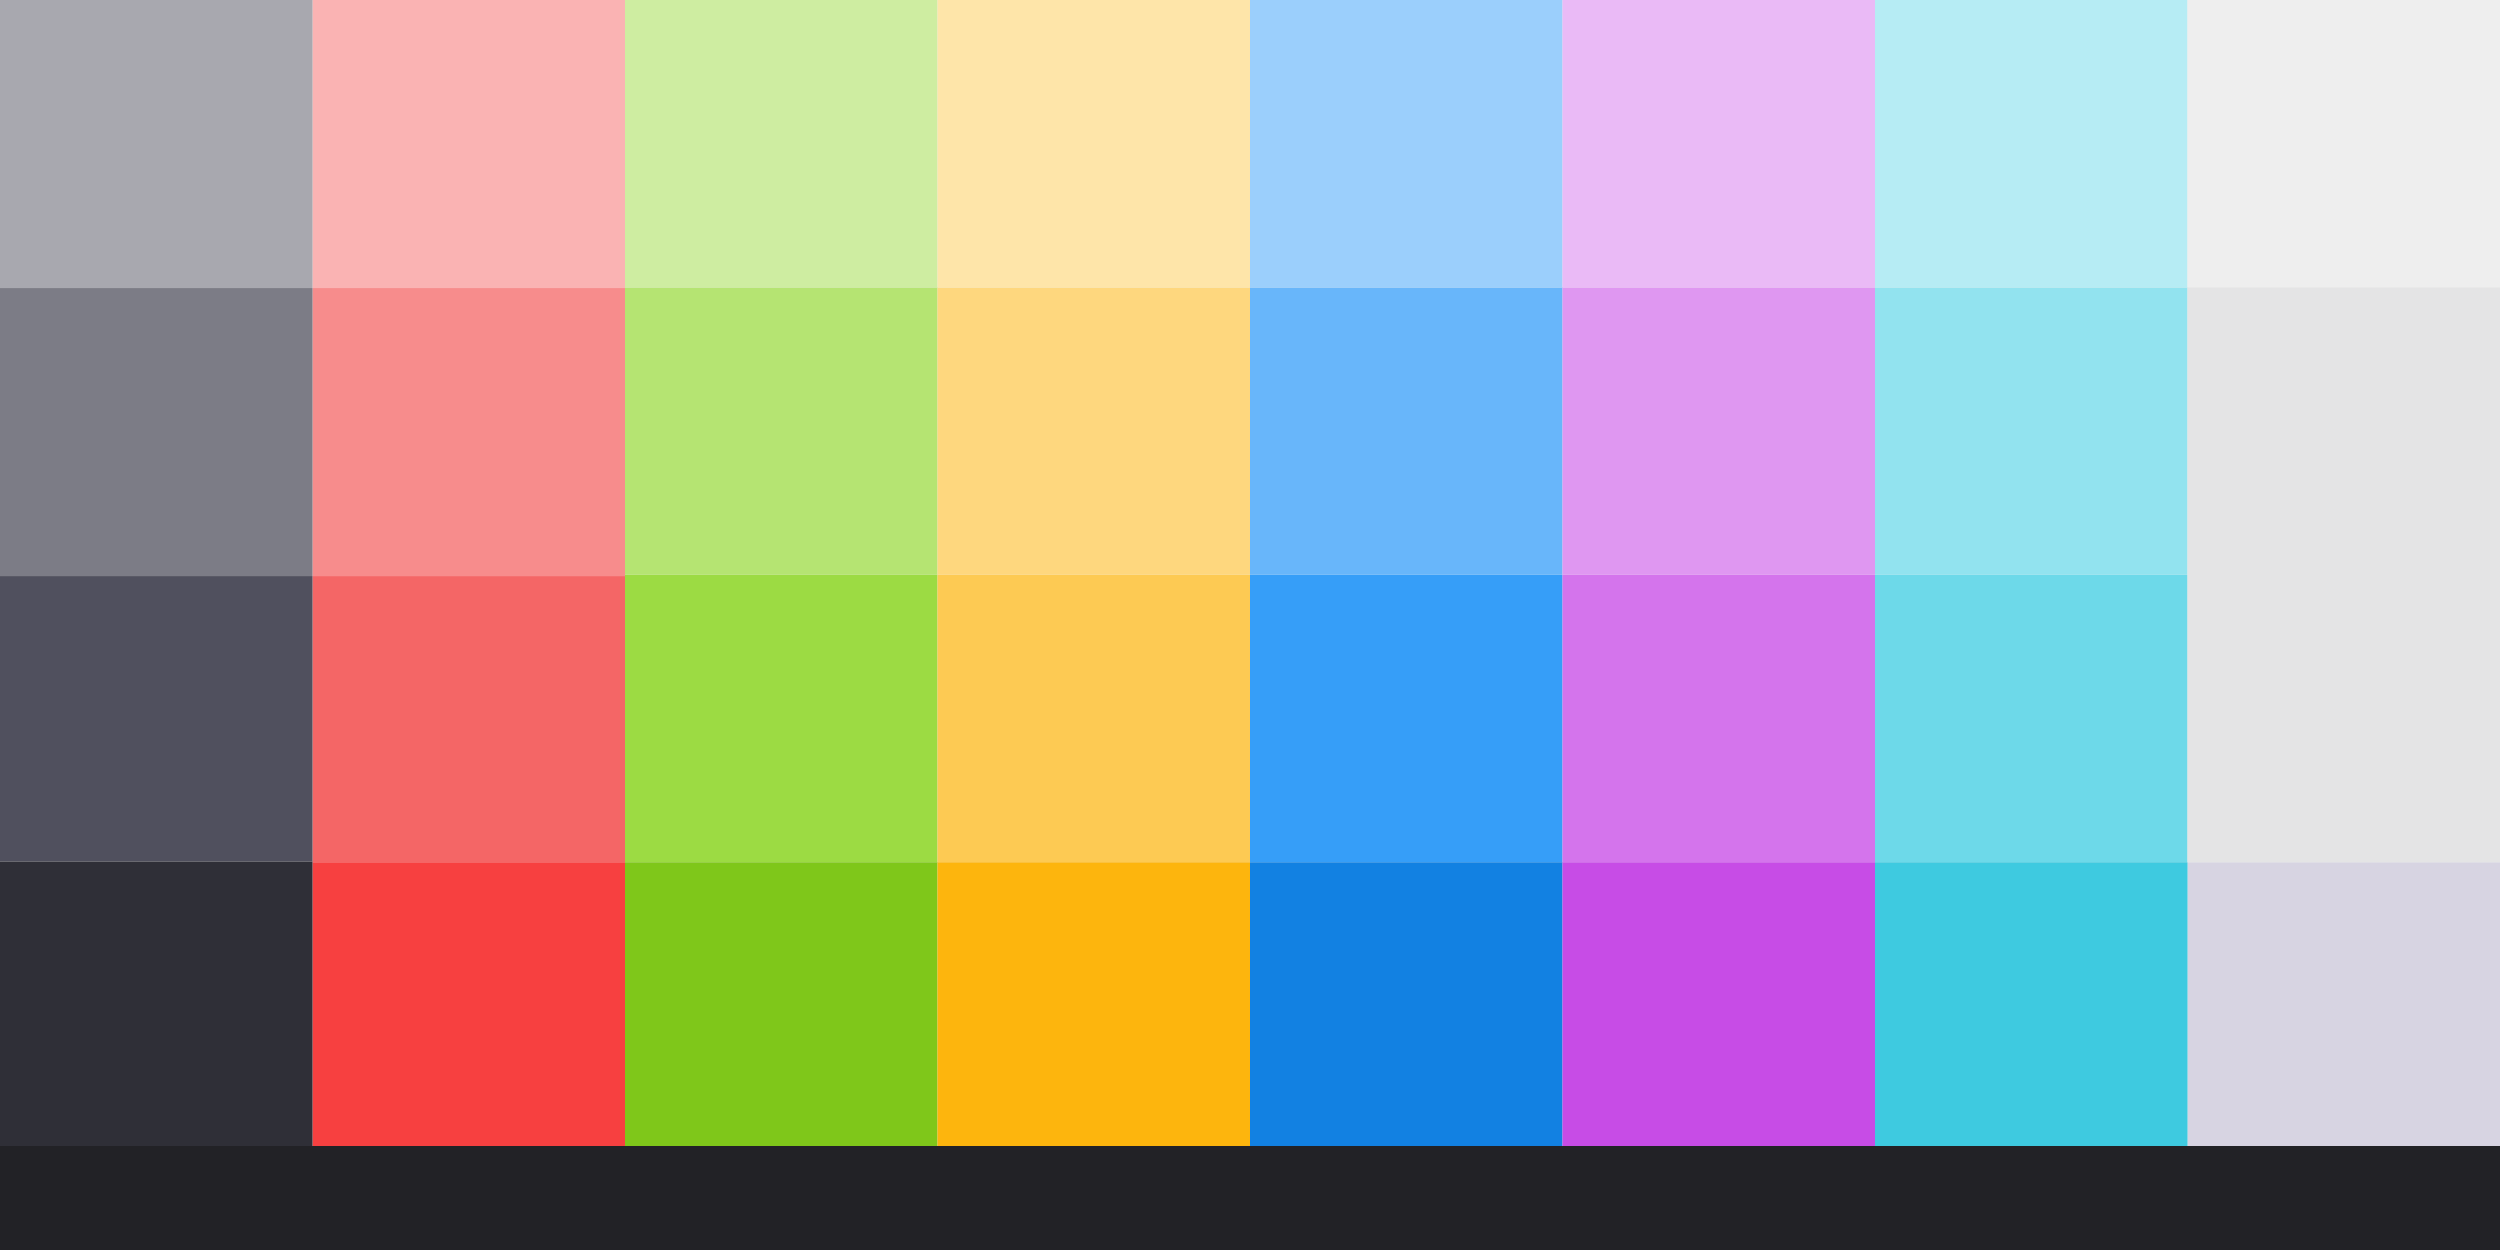
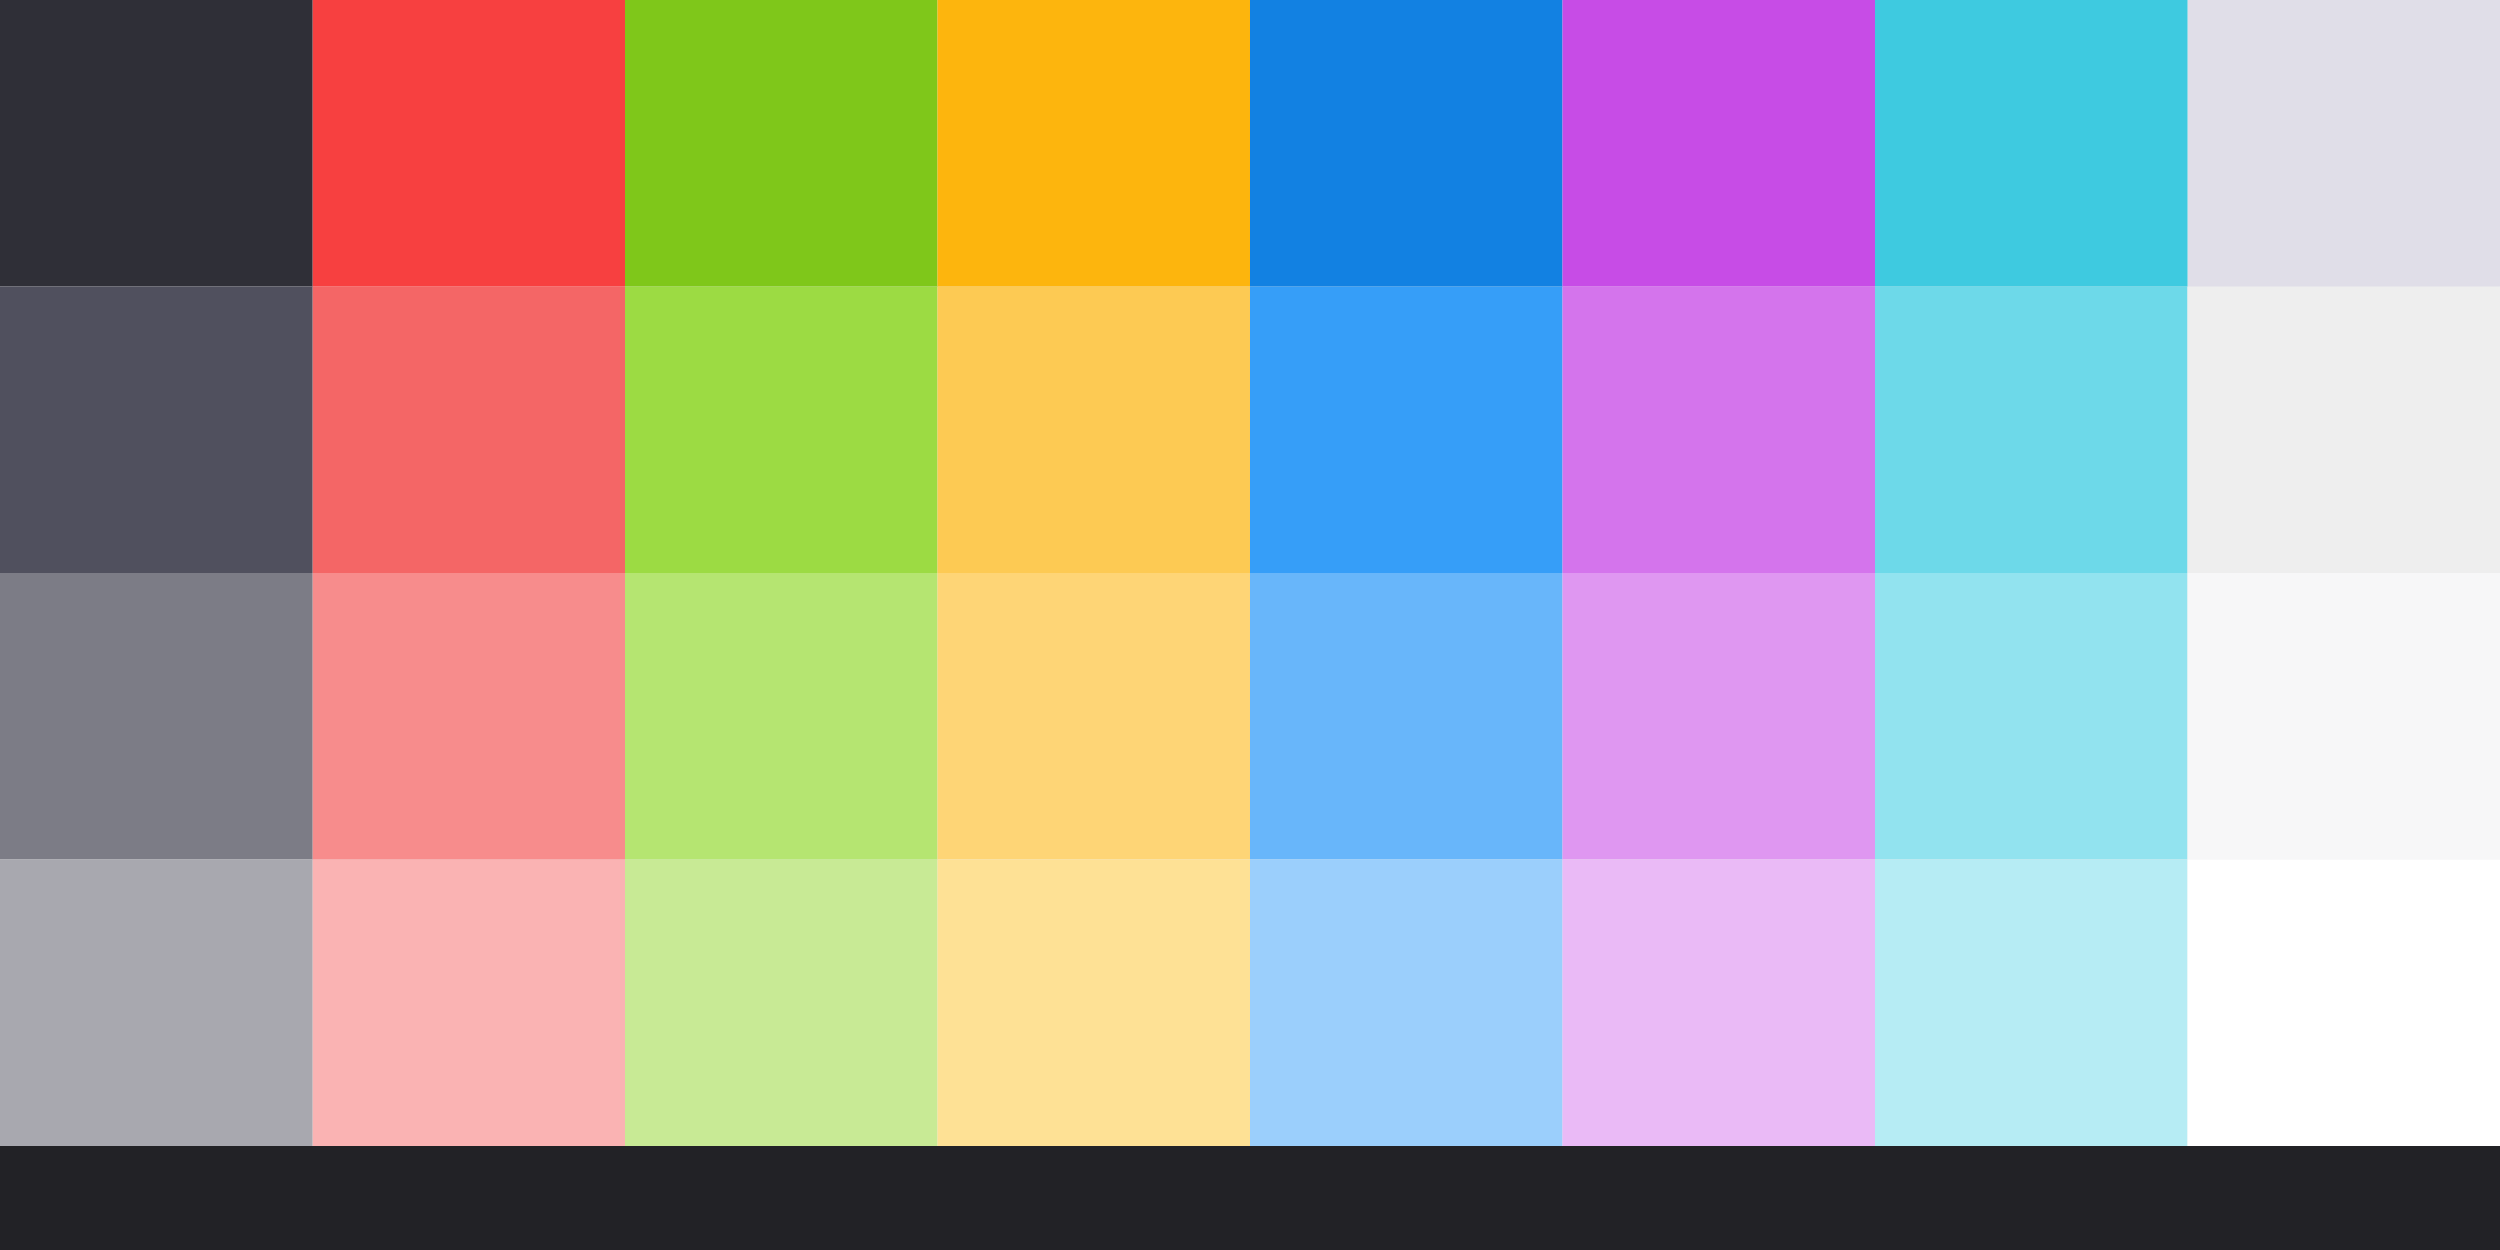
<svg xmlns="http://www.w3.org/2000/svg" width="1280" height="640" viewBox="0 0 338.667 169.333" version="1.1" id="svg1" xml:space="preserve">
  <defs id="defs1">
    <rect x="50.45" y="54.054" width="785.584" height="279.279" id="rect21" />
  </defs>
  <g id="layer1">
-     <rect style="fill:#f46666;fill-opacity:1;stroke:none;stroke-width:0" id="rect5" width="42.333" height="38.773" x="-84.667" y="-116.81" transform="scale(-1)" />
-     <rect style="fill:#f78c8c;fill-opacity:1;stroke:none;stroke-width:0" id="rect5-2" width="42.333" height="39.018" x="-84.667" y="-78.036" transform="scale(-1)" />
-     <rect style="fill:#fab3b3;fill-opacity:1;stroke:none;stroke-width:0" id="rect5-2-6" width="42.333" height="39.018" x="-84.667" y="-39.018" transform="scale(-1)" />
-     <rect style="fill:#9cdb43;fill-opacity:1;stroke:none;stroke-width:0" id="rect6" width="42.333" height="38.937" x="-127" y="-116.81" transform="scale(-1)" />
-     <rect style="fill:#fdca53;fill-opacity:1;stroke:none;stroke-width:0" id="rect7" width="42.333" height="38.937" x="-169.333" y="-116.81" transform="scale(-1)" />
-     <rect style="fill:#369ef8;fill-opacity:1;stroke:none;stroke-width:0" id="rect8" width="42.333" height="38.937" x="-211.667" y="-116.81" transform="scale(-1)" />
-     <rect style="fill:#d474ec;fill-opacity:1;stroke:none;stroke-width:0" id="rect9" width="42.333" height="38.937" x="-254" y="-116.81" transform="scale(-1)" />
-     <rect style="fill:#6dd9e9;fill-opacity:1;stroke:none;stroke-width:0" id="rect10" width="42.333" height="38.937" x="-296.333" y="-116.81" transform="scale(-1)" />
-     <rect style="fill:#b5e472;fill-opacity:1;stroke:none;stroke-width:0" id="rect6-4" width="42.333" height="38.937" x="-127" y="-77.873" transform="scale(-1)" />
-     <rect style="fill:#fed77e;fill-opacity:1;stroke:none;stroke-width:0" id="rect7-4" width="42.333" height="38.937" x="-169.333" y="-77.873" transform="scale(-1)" />
-     <rect style="fill:#68b6fa;fill-opacity:1;stroke:none;stroke-width:0" id="rect8-3" width="42.333" height="38.937" x="-211.667" y="-77.873" transform="scale(-1)" />
-     <rect style="fill:#df97f1;fill-opacity:1;stroke:none;stroke-width:0" id="rect9-0" width="42.333" height="38.937" x="-254" y="-77.873" transform="scale(-1)" />
-     <rect style="fill:#92e3ef;fill-opacity:1;stroke:none;stroke-width:0" id="rect10-7" width="42.333" height="38.937" x="-296.333" y="-77.873" transform="scale(-1)" />
-     <rect style="fill:#ceeda1;fill-opacity:1;stroke:none;stroke-width:0" id="rect6-4-4" width="42.333" height="38.937" x="-127" y="-38.937" transform="scale(-1)" />
-     <rect style="fill:#fee5a9;fill-opacity:1;stroke:none;stroke-width:0" id="rect7-4-3" width="42.333" height="38.937" x="-169.333" y="-38.937" transform="scale(-1)" />
-     <rect style="fill:#9bcffc;fill-opacity:1;stroke:none;stroke-width:0" id="rect8-3-1" width="42.333" height="38.937" x="-211.667" y="-38.937" transform="scale(-1)" />
-     <rect style="fill:#eabaf6;fill-opacity:1;stroke:none;stroke-width:0" id="rect9-0-4" width="42.333" height="38.937" x="-254" y="-38.937" transform="scale(-1)" />
-     <rect style="fill:#b6ecf4;fill-opacity:1;stroke:none;stroke-width:0" id="rect10-7-9" width="42.333" height="38.937" x="-296.333" y="-38.937" transform="scale(-1)" />
-     <rect style="fill:#eeeeee;fill-opacity:1;stroke:none;stroke-width:0" id="rect11" width="42.333" height="38.937" x="-338.667" y="-38.937" transform="scale(-1)" />
-     <rect style="fill:#d7d4e2;fill-opacity:1;stroke:none;stroke-width:0" id="rect11-1" width="42.333" height="38.435" x="-338.667" y="-155.244" transform="scale(-1)" />
-     <rect style="fill:#f74040;fill-opacity:1;stroke:none;stroke-width:0" id="rect13" width="42.333" height="38.435" x="-84.667" y="-155.244" transform="scale(-1)" />
-     <rect style="fill:#7fc71a;fill-opacity:1;stroke:none;stroke-width:0" id="rect14" width="42.333" height="38.435" x="-127" y="-155.244" transform="scale(-1)" />
-     <rect style="fill:#fdb50d;fill-opacity:1;stroke:none;stroke-width:0" id="rect15" width="42.333" height="38.435" x="-169.333" y="-155.244" transform="scale(-1)" />
-     <rect style="fill:#1281e2;fill-opacity:1;stroke:none;stroke-width:0" id="rect16" width="42.333" height="38.435" x="-211.667" y="-155.244" transform="scale(-1)" />
-     <rect style="fill:#c74ce6;fill-opacity:1;stroke:none;stroke-width:0" id="rect17" width="42.333" height="38.435" x="-254" y="-155.244" transform="scale(-1)" />
-     <rect style="fill:#3ecae0;fill-opacity:1;stroke:none;stroke-width:0" id="rect18" width="42.333" height="38.435" x="-296.333" y="-155.244" transform="scale(-1)" />
    <rect style="opacity:1;fill:#222226;fill-opacity:1;stroke:none;stroke-width:0" id="rect20" width="338.667" height="14.089" x="-338.667" y="-169.333" transform="scale(-1)" />
    <text xml:space="preserve" style="font-style:normal;font-variant:normal;font-weight:normal;font-stretch:normal;font-size:14.031px;line-height:1.3;font-family:CommitMono;-inkscape-font-specification:CommitMono;letter-spacing:0px;writing-mode:lr-tb;direction:ltr;fill:#000000;fill-opacity:1;stroke:none;stroke-width:0" x="358.61" y="65.951" id="text42">
      <tspan style="font-style:normal;font-variant:normal;font-weight:normal;font-stretch:normal;font-family:CommitMono;-inkscape-font-specification:CommitMono;letter-spacing:0px;word-spacing:-1.058px;fill:#000000;fill-opacity:1;stroke-width:0" x="358.61" y="65.951" id="tspan42" />
    </text>
-     <rect style="fill:#ecffc1;fill-opacity:1;stroke-width:0" id="rect37" width="1.347568e-11" height="1.219" x="62.419" y="62.245" />
-     <rect style="fill:#50505e;fill-opacity:1;stroke:none;stroke-width:0" id="rect2" width="42.333" height="38.674" x="0" y="78.036" />
-     <rect style="fill:#2f2f37;fill-opacity:1;stroke:none;stroke-width:0" id="rect12" width="42.333" height="38.534" x="0" y="116.71" />
-     <rect style="fill:#7c7c86;fill-opacity:1;stroke:none;stroke-width:0" id="rect2-3-1" width="42.333" height="39.018" x="0" y="39.018" />
-     <rect style="fill:#a8a8af;fill-opacity:1;stroke:none;stroke-width:0" id="rect2-3-1-3" width="42.333" height="39.018" x="0" y="-1.7763568e-15" />
-     <rect style="fill:#e4e4e5;fill-opacity:1;stroke:none;stroke-width:0" id="rect11-3-6" width="42.333" height="77.873" x="-338.667" y="-116.81" transform="scale(-1)" />
+     <rect style="fill:#f46666;fill-opacity:1;stroke:none;stroke-width:0" id="rect5-7" width="42.333" height="38.811" x="42.333" y="38.811" />
+     <rect style="fill:#9cdb43;fill-opacity:1;stroke:none;stroke-width:0" id="rect6-5" width="42.333" height="38.811" x="84.667" y="38.811" />
+     <rect style="fill:#fdca53;fill-opacity:1;stroke:none;stroke-width:0" id="rect7-9" width="42.333" height="38.811" x="127" y="38.811" />
+     <rect style="fill:#369ef8;fill-opacity:1;stroke:none;stroke-width:0" id="rect8-2" width="42.333" height="38.811" x="169.333" y="38.811" />
+     <rect style="fill:#d474ec;fill-opacity:1;stroke:none;stroke-width:0" id="rect9-2" width="42.333" height="38.811" x="211.667" y="38.811" />
+     <rect style="fill:#6dd9e9;fill-opacity:1;stroke:none;stroke-width:0" id="rect10-8" width="42.333" height="38.811" x="254" y="38.811" />
+     <rect style="fill:#eeeeee;fill-opacity:1;stroke:none;stroke-width:0" id="rect11" width="42.333" height="38.811" x="296.333" y="38.811" />
+     <rect style="fill:#e0dee8;fill-opacity:1;stroke:none;stroke-width:0" id="rect11-1-9" width="42.333" height="38.811" x="296.333" y="2.3841858e-06" />
+     <rect style="fill:#f74040;fill-opacity:1;stroke:none;stroke-width:0" id="rect13-7" width="42.333" height="38.811" x="42.333" y="2.3841858e-06" />
+     <rect style="fill:#7fc71a;fill-opacity:1;stroke:none;stroke-width:0" id="rect14-3" width="42.333" height="38.811" x="84.667" y="2.3841858e-06" />
+     <rect style="fill:#fdb50d;fill-opacity:1;stroke:none;stroke-width:0" id="rect15-6" width="42.333" height="38.811" x="127" y="2.3841858e-06" />
+     <rect style="fill:#1281e2;fill-opacity:1;stroke:none;stroke-width:0" id="rect16-1" width="42.333" height="38.811" x="169.333" y="2.3841858e-06" />
+     <rect style="fill:#c74ce6;fill-opacity:1;stroke:none;stroke-width:0" id="rect17-2" width="42.333" height="38.811" x="211.667" y="2.3841858e-06" />
+     <rect style="fill:#3ecae0;fill-opacity:1;stroke:none;stroke-width:0" id="rect18-9" width="42.333" height="38.811" x="254" y="2.3841858e-06" />
+     <rect style="fill:#2f2f37;fill-opacity:1;stroke:none;stroke-width:0" id="rect12-31" width="42.333" height="38.811" x="-42.333" y="-38.811" transform="scale(-1)" />
+     <rect style="fill:#50505e;fill-opacity:1;stroke:none;stroke-width:0" id="rect12-3" width="42.333" height="38.811" x="-42.333" y="-77.622" transform="scale(-1)" />
+     <rect style="fill:#fab3b3;fill-opacity:1;stroke:none;stroke-width:0" id="rect7" width="42.333" height="38.811" x="42.333" y="116.433" />
+     <rect style="fill:#c8ea95;fill-opacity:1;stroke:none;stroke-width:0" id="rect8" width="42.333" height="38.811" x="84.667" y="116.433" />
+     <rect style="fill:#f78c8c;fill-opacity:1;stroke:none;stroke-width:0" id="rect16" width="42.333" height="38.811" x="42.333" y="77.622" />
+     <rect style="fill:#b5e571;fill-opacity:1;stroke:none;stroke-width:0" id="rect17" width="42.333" height="38.811" x="84.667" y="77.622" />
+     <rect style="fill:#7c7c86;fill-opacity:1;stroke:none;stroke-width:0" id="rect24" width="42.333" height="38.811" x="-42.333" y="-116.433" transform="scale(-1)" />
+     <rect style="fill:#a8a8af;fill-opacity:1;stroke:none;stroke-width:0" id="rect25" width="42.333" height="38.811" x="-42.333" y="-155.244" transform="scale(-1)" />
+     <rect style="fill:#fed576;fill-opacity:1;stroke:none;stroke-width:0" id="rect26" width="42.333" height="38.811" x="127" y="77.622" />
+     <rect style="fill:#fee195;fill-opacity:1;stroke:none;stroke-width:0" id="rect27" width="42.333" height="38.811" x="127" y="116.433" />
+     <rect style="fill:#68b6fa;fill-opacity:1;stroke:none;stroke-width:0" id="rect28" width="42.333" height="38.811" x="169.333" y="77.622" />
+     <rect style="fill:#9bcffc;fill-opacity:1;stroke:none;stroke-width:0" id="rect29" width="42.333" height="38.811" x="169.333" y="116.433" />
+     <rect style="fill:#df97f1;fill-opacity:1;stroke:none;stroke-width:0" id="rect30" width="42.333" height="38.811" x="211.667" y="77.622" />
+     <rect style="fill:#eabaf6;fill-opacity:1;stroke:none;stroke-width:0" id="rect31" width="42.333" height="38.811" x="211.667" y="116.433" />
+     <rect style="fill:#92e3ef;fill-opacity:1;stroke:none;stroke-width:0" id="rect32" width="42.333" height="38.811" x="254" y="77.622" />
+     <rect style="fill:#b6ecf4;fill-opacity:1;stroke:none;stroke-width:0" id="rect33" width="42.333" height="38.811" x="254" y="116.433" />
+     <rect style="fill:#f7f7f8;fill-opacity:1;stroke:none;stroke-width:0" id="rect35" width="42.333" height="38.811" x="296.333" y="77.622" />
+     <rect style="fill:#ffffff;fill-opacity:1;stroke:none;stroke-width:0" id="rect39" width="42.333" height="38.811" x="296.333" y="116.433" />
  </g>
</svg>
